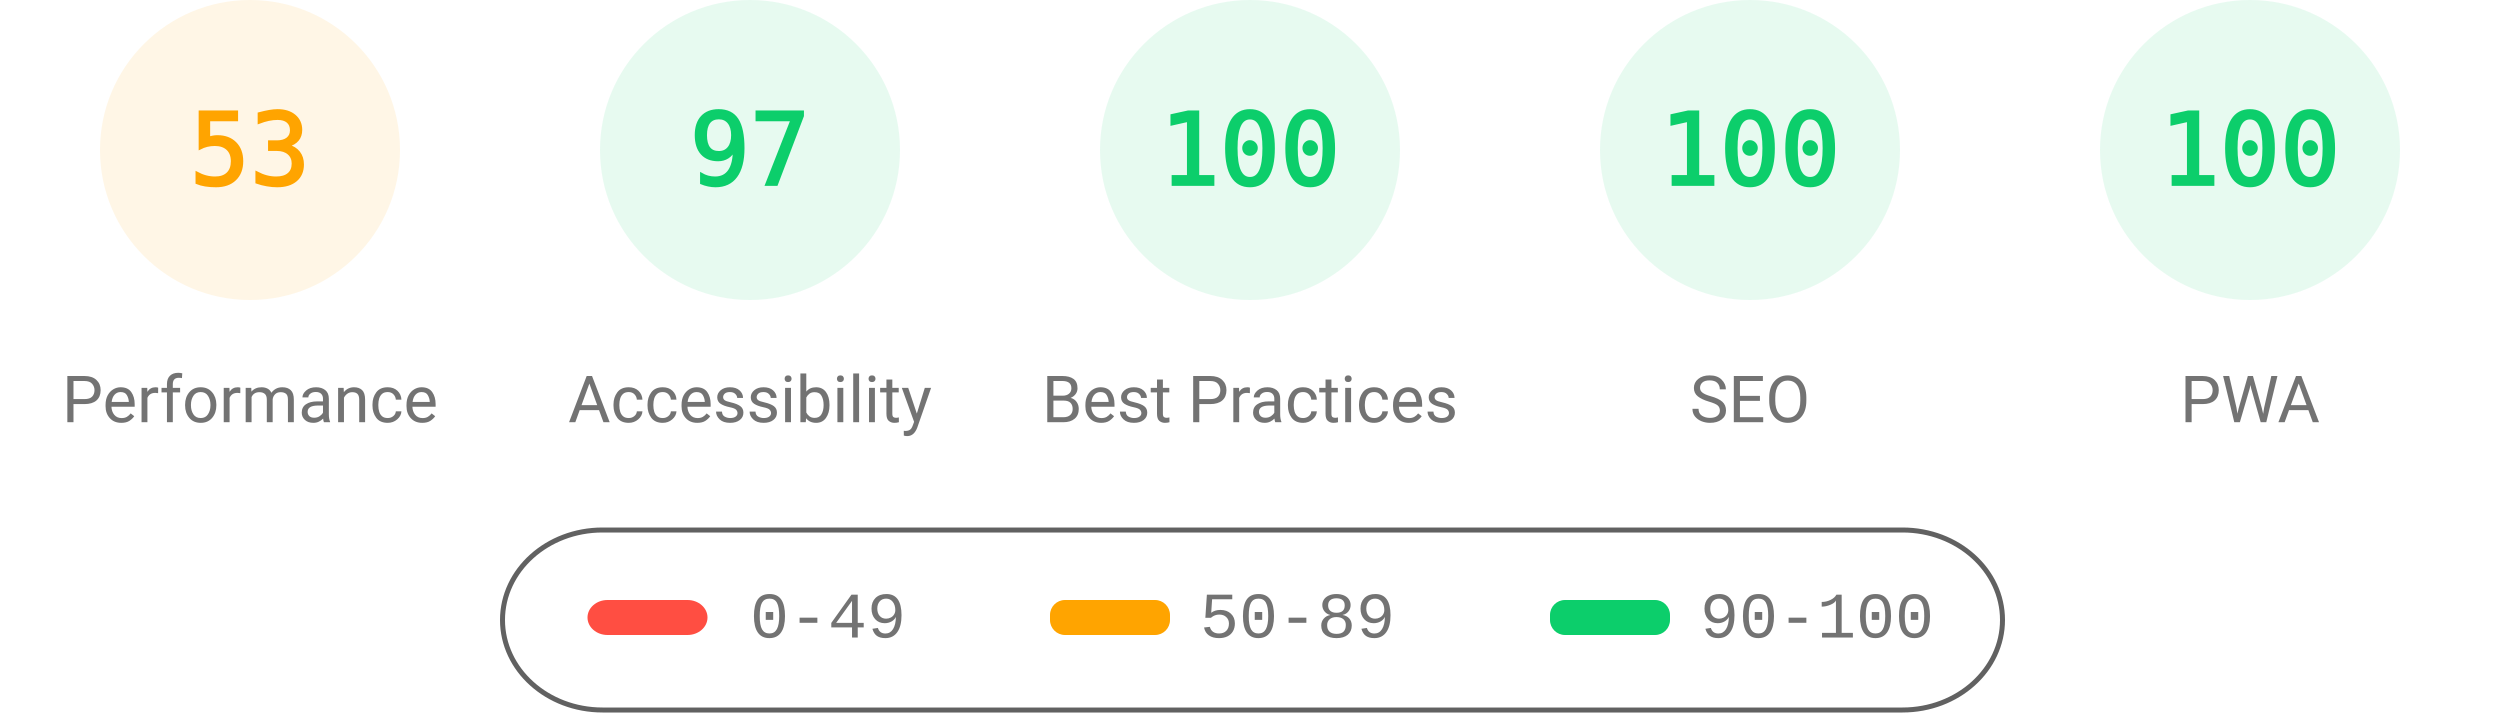
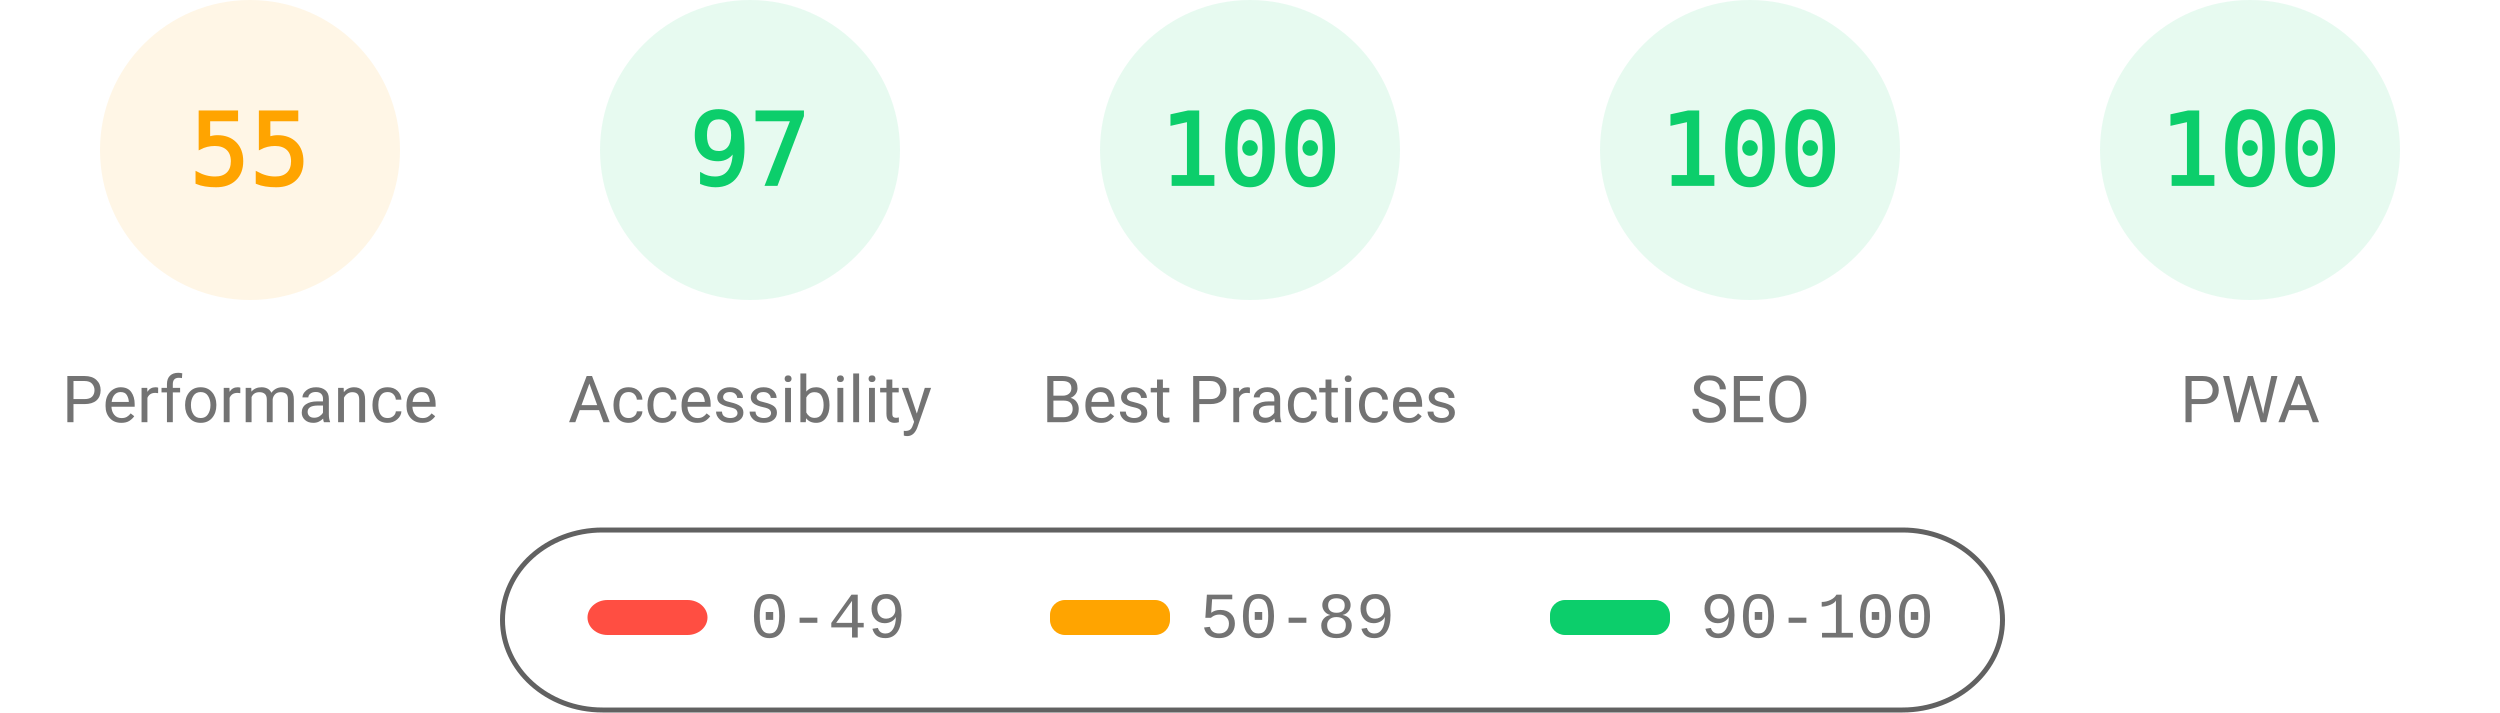
<svg xmlns="http://www.w3.org/2000/svg" fill="none" width="1000" height="285">
  <style>.gauge-base{opacity:.1}.gauge-arc{fill:none;animation-delay:250ms;stroke-linecap:round;transform:rotate(-90deg);transform-origin:100px 60px;animation:load-gauge 1s ease forwards}.guage-text{font-size:40px;font-family:monospace;text-align:center}.guage-red{color:#ff4e42;fill:#ff4e42;stroke:#ff4e42}.guage-orange{color:#ffa400;fill:#ffa400;stroke:#ffa400}.guage-green{color:#0cce6b;fill:#0cce6b;stroke:#0cce6b}.guage-undefined{color:#5c5c5c;fill:#5c5c5c;stroke:#5c5c5c}.guage-title{color:#737373;fill:#737373;stroke:none;font-size:26px;line-height:26px;font-family:Roboto,Halvetica,Arial,sans-serif}@keyframes load-gauge{from{stroke-dasharray:0 352.858}}</style>
  <svg class="guage-div guage-perf guage-orange" viewBox="0 0 200 200" width="200" height="200">
    <circle class="gauge-base" r="56" cx="100" cy="60" stroke-width="8" />
-     <circle class="gauge-arc guage-arc-1" r="56" cx="100" cy="60" stroke-width="8" style="stroke-dasharray:186.485,351.858" />
-     <text class="guage-text" x="100" y="60" alignment-baseline="central" dominant-baseline="central" text-anchor="middle">53</text>
+     <circle class="gauge-arc guage-arc-1" r="56" cx="100" cy="60" stroke-width="8" style="stroke-dasharray:193.522,351.858" />
+     <text class="guage-text" x="100" y="60" alignment-baseline="central" dominant-baseline="central" text-anchor="middle">55</text>
    <text class="guage-title" x="100" y="160" alignment-baseline="central" dominant-baseline="central" text-anchor="middle">Performance</text>
  </svg>
  <svg class="guage-div guage-acc guage-green" viewBox="0 0 200 200" width="200" height="200" x="200">
    <circle class="gauge-base" r="56" cx="100" cy="60" stroke-width="8" />
    <circle class="gauge-arc guage-arc-2" r="56" cx="100" cy="60" stroke-width="8" style="stroke-dasharray:341.302,351.858" />
    <text class="guage-text" x="100" y="60" alignment-baseline="central" dominant-baseline="central" text-anchor="middle">97</text>
    <text class="guage-title" x="100" y="160" alignment-baseline="central" dominant-baseline="central" text-anchor="middle">Accessibility</text>
  </svg>
  <svg class="guage-div guage-best guage-green" viewBox="0 0 200 200" width="200" height="200" x="400">
    <circle class="gauge-base" r="56" cx="100" cy="60" stroke-width="8" />
    <circle class="gauge-arc guage-arc-3" r="56" cx="100" cy="60" stroke-width="8" style="stroke-dasharray:351.858,351.858" />
    <text class="guage-text" x="100" y="60" alignment-baseline="central" dominant-baseline="central" text-anchor="middle">100</text>
    <text class="guage-title" x="100" y="160" alignment-baseline="central" dominant-baseline="central" text-anchor="middle">Best Practices</text>
  </svg>
  <svg class="guage-div guage-seo guage-green" viewBox="0 0 200 200" width="200" height="200" x="600">
    <circle class="gauge-base" r="56" cx="100" cy="60" stroke-width="8" />
    <circle class="gauge-arc guage-arc-4" r="56" cx="100" cy="60" stroke-width="8" style="stroke-dasharray:351.858,351.858" />
    <text class="guage-text" x="100" y="60" alignment-baseline="central" dominant-baseline="central" text-anchor="middle">100</text>
    <text class="guage-title" x="100" y="160" alignment-baseline="central" dominant-baseline="central" text-anchor="middle">SEO</text>
  </svg>
  <svg class="guage-div guage-pwa guage-green" viewBox="0 0 200 200" width="200" height="200" x="800">
    <circle class="gauge-base" r="56" cx="100" cy="60" stroke-width="8" />
    <circle class="gauge-arc guage-arc-4" r="56" cx="100" cy="60" stroke-width="8" style="stroke-dasharray:351.858,351.858" />
    <text class="guage-text" x="100" y="60" alignment-baseline="central" dominant-baseline="central" text-anchor="middle">100</text>
    <text class="guage-title" x="100" y="160" alignment-baseline="central" dominant-baseline="central" text-anchor="middle">PWA</text>
  </svg>
  <svg width="604" height="76" x="200" y="210">
    <path fill="none" id="canvas_background" d="M-1-1h604v80H-1z" />
    <rect fill-opacity="0" stroke="#616161" stroke-width="2" rx="40" id="svg_2" height="72" width="600" y="2" x="1" fill="#000" />
    <rect stroke="#000" rx="8" id="svg_3" height="14" width="48" y="30" x="35" stroke-opacity="null" stroke-width="0" fill="#ff4e42" />
    <rect stroke="#000" rx="6" id="svg_4" height="14" width="48" y="30" x="220" stroke-opacity="null" stroke-width="0" fill="#ffa400" />
    <rect stroke="#000" rx="6" id="svg_5" height="14" width="48" y="30" x="420" stroke-opacity="null" stroke-width="0" fill="#0cce6b" />
    <text xml:space="preserve" text-anchor="start" font-family="'Courier New', Courier, monospace" font-size="26" id="svg_6" y="45" x="100" stroke-opacity="null" stroke-width="0" stroke="#000" fill="#737373">0-49</text>
    <text xml:space="preserve" text-anchor="start" font-family="'Courier New', Courier, monospace" font-size="26" id="svg_7" y="45" x="280" stroke-opacity="null" stroke-width="0" stroke="#000" fill="#737373">50-89</text>
    <text xml:space="preserve" text-anchor="start" font-family="'Courier New', Courier, monospace" font-size="26" id="svg_8" y="45" x="480" stroke-opacity="null" stroke-width="0" stroke="#000" fill="#737373">90-100</text>
  </svg>
</svg>
